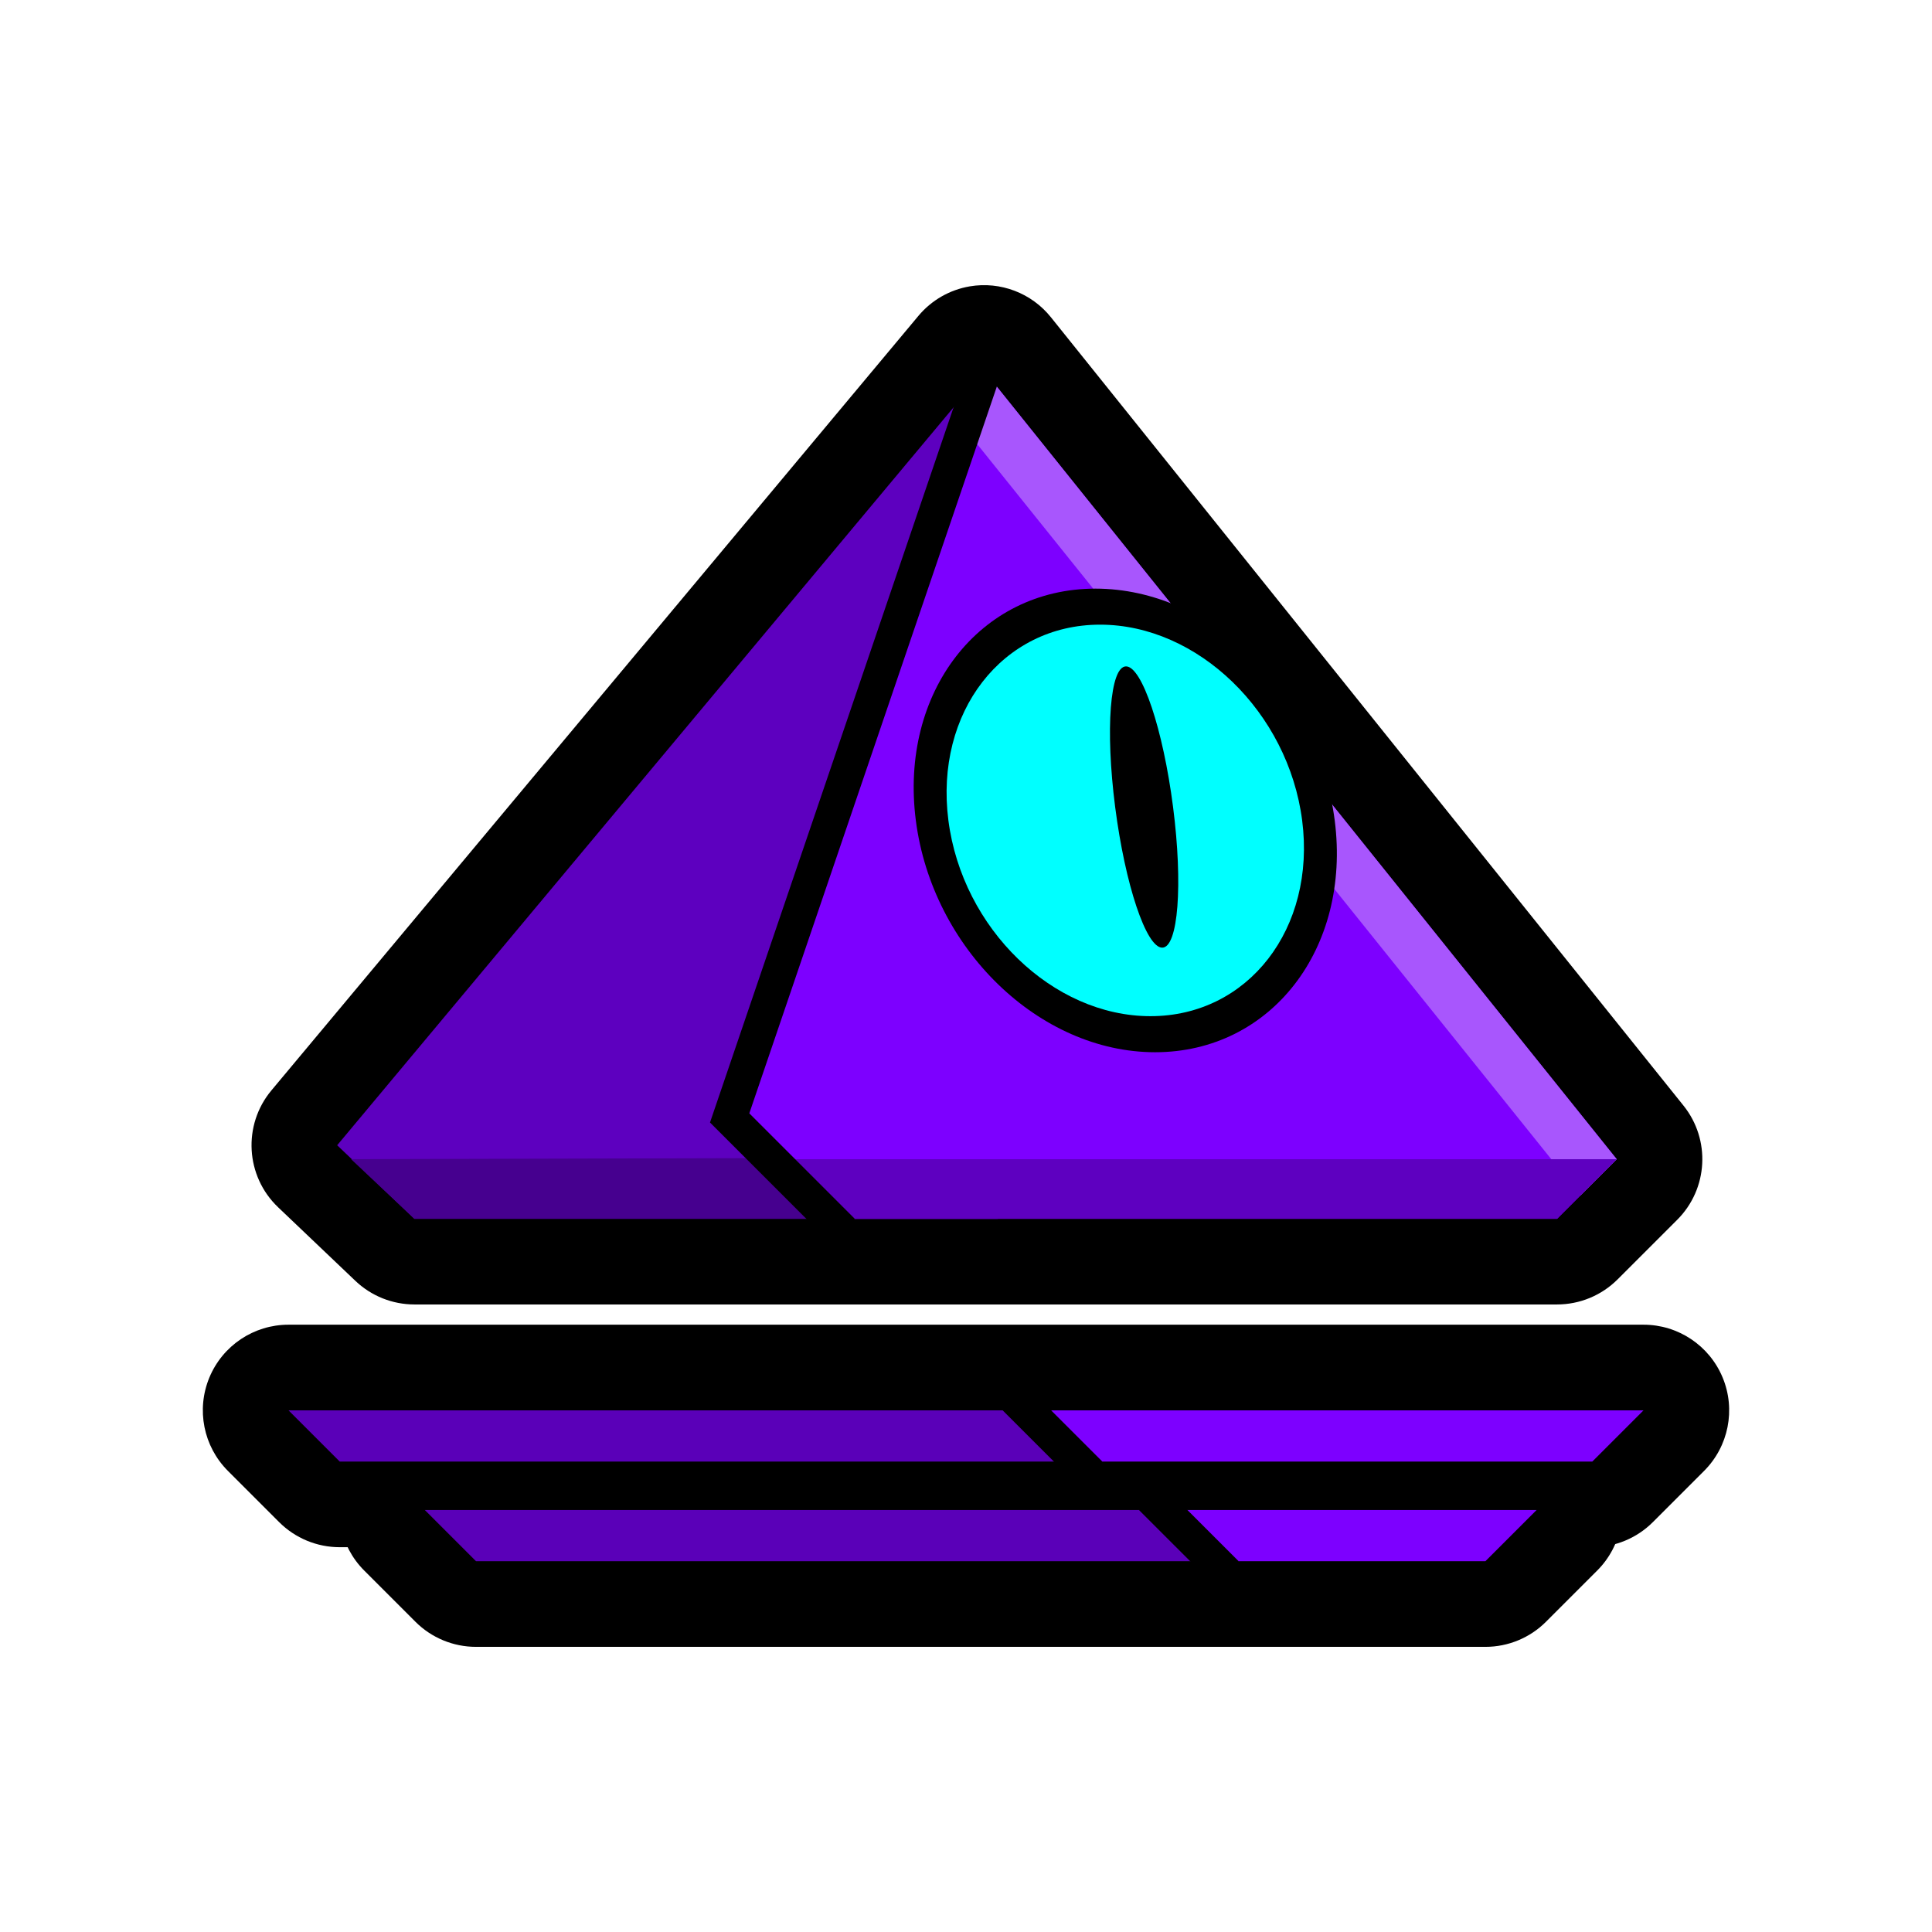
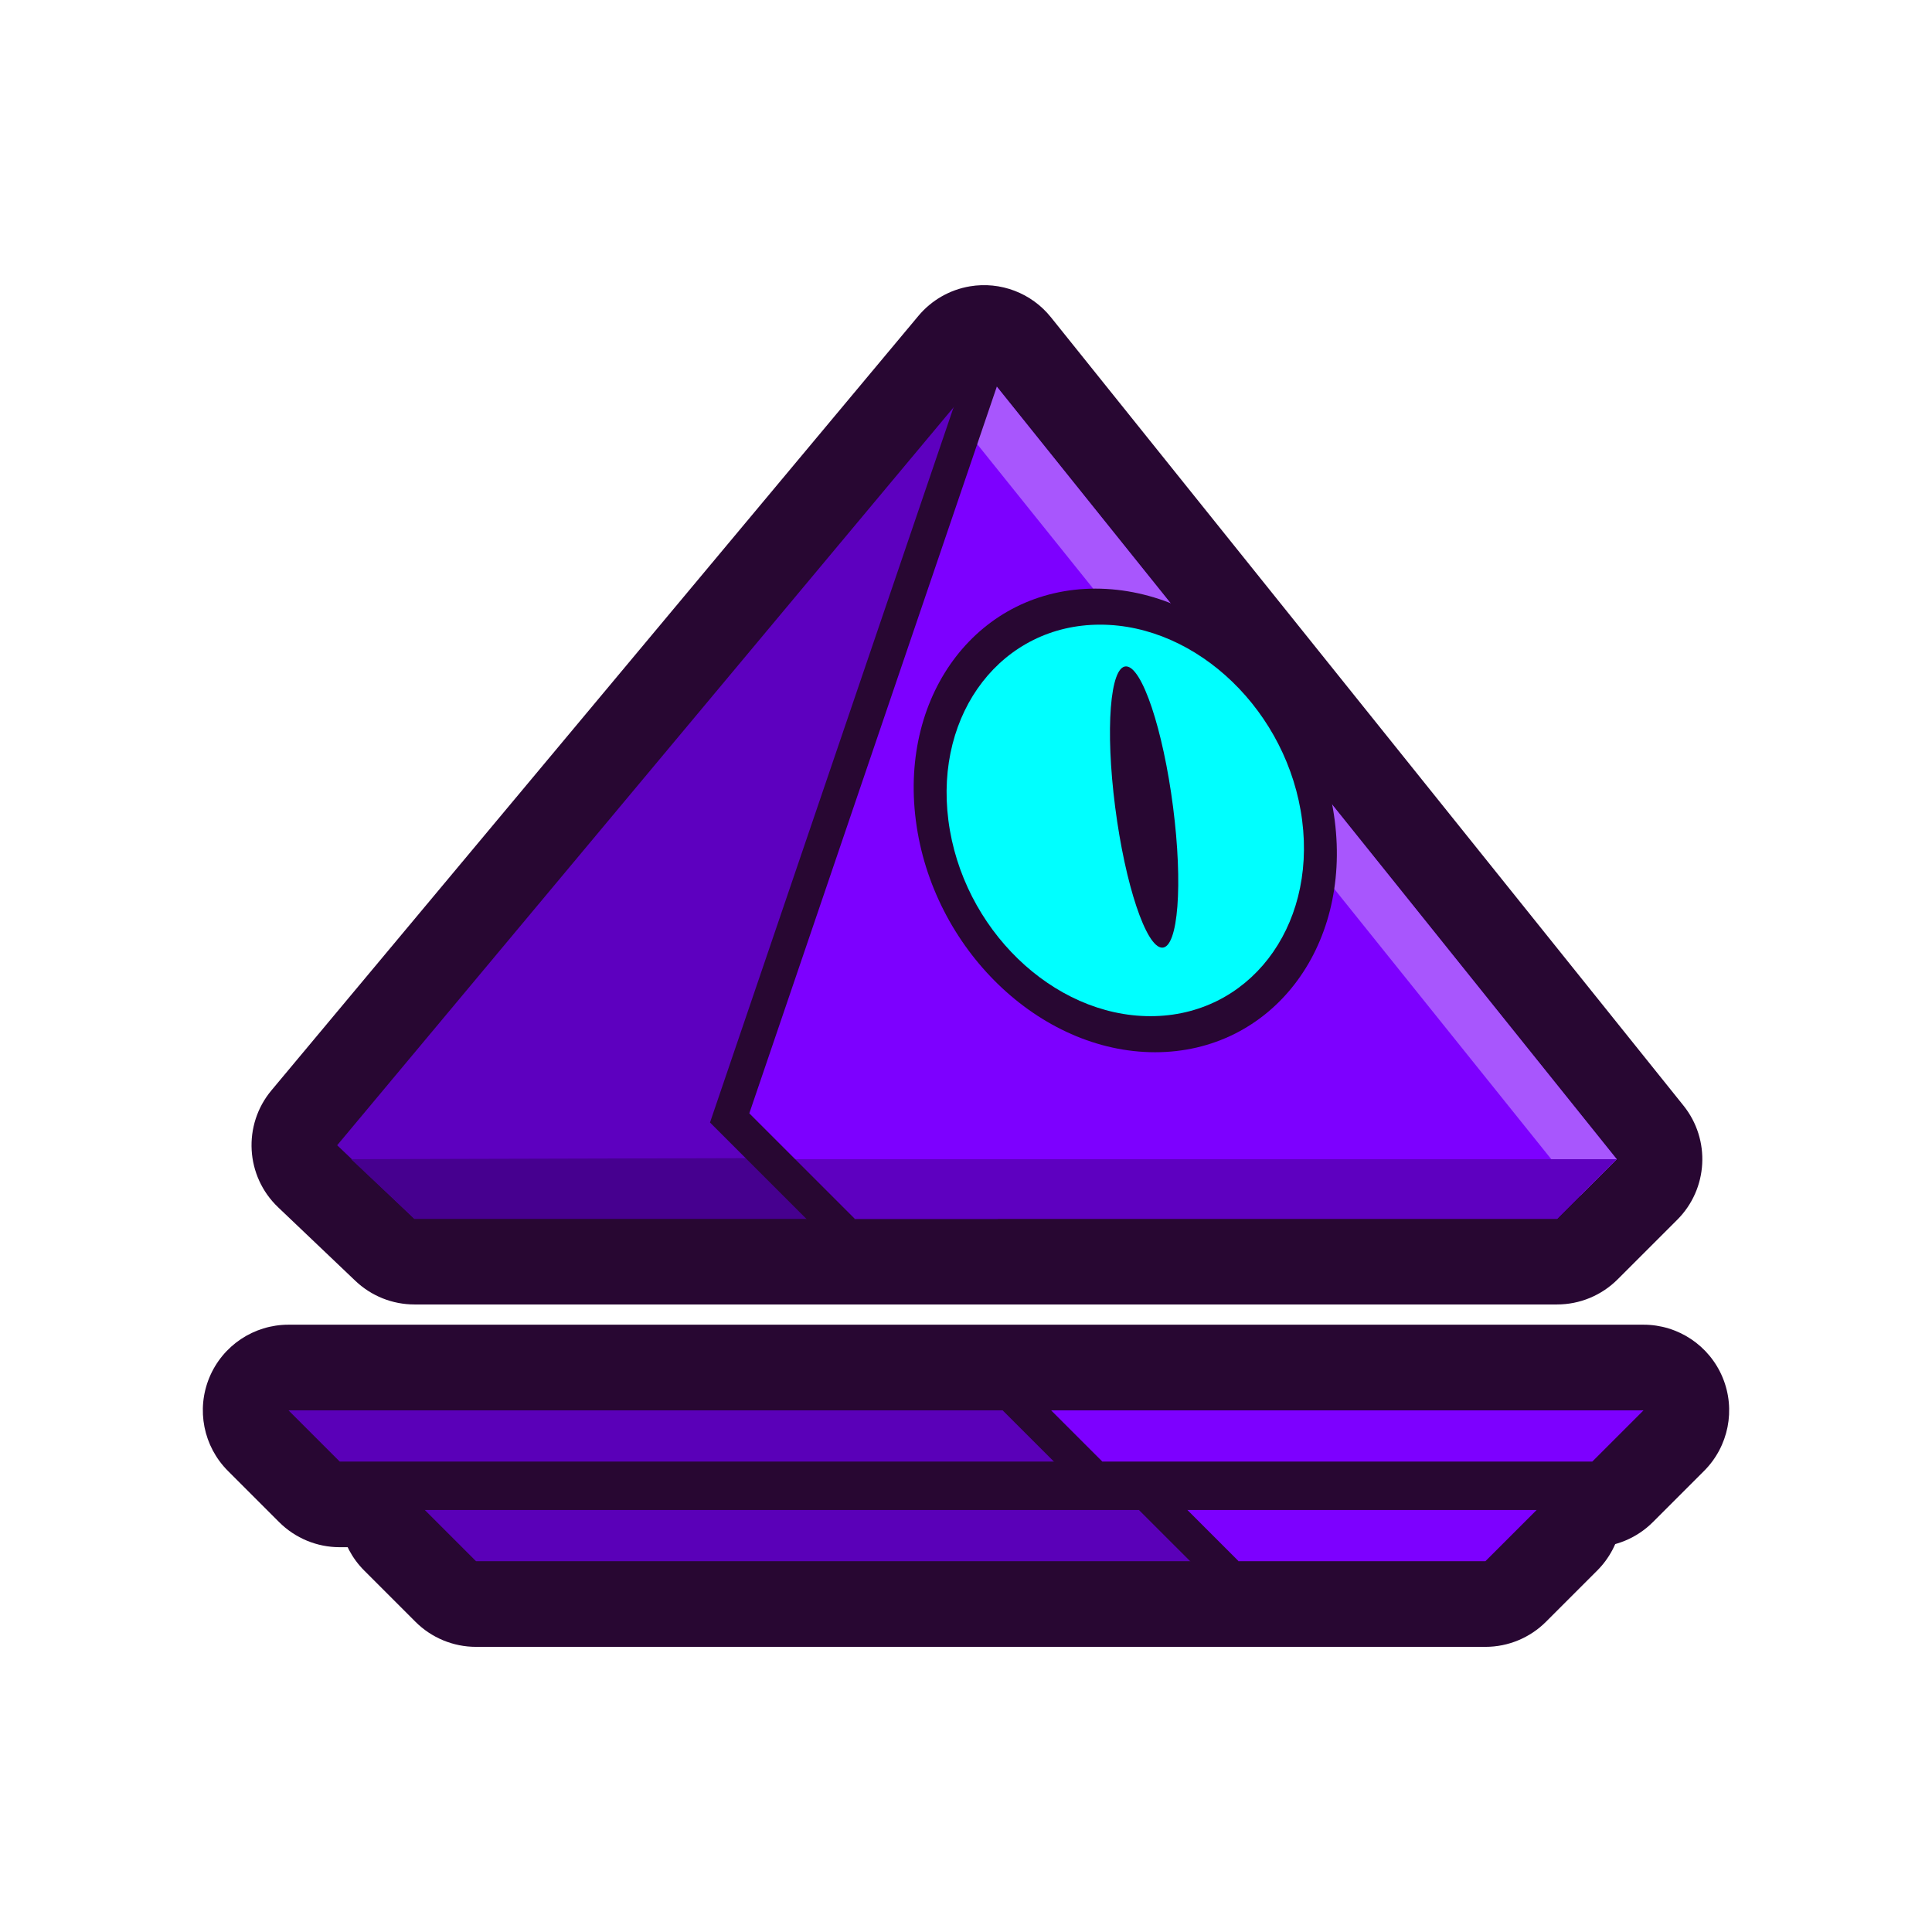
<svg xmlns="http://www.w3.org/2000/svg" xmlns:xlink="http://www.w3.org/1999/xlink" width="149.225mm" height="149.225mm" viewBox="0 0 149.225 149.225" version="1.1" id="svg1" xml:space="preserve">
  <defs id="defs1">
    <linearGradient id="linearGradient26">
      <stop style="stop-color:#6600ff;stop-opacity:1" offset="0" id="stop26" />
      <stop style="stop-color:#00ffff;stop-opacity:1" offset="1" id="stop27" />
    </linearGradient>
    <linearGradient xlink:href="#linearGradient26" id="linearGradient36" x1="65.842" y1="80.555" x2="65.842" y2="132.923" gradientUnits="userSpaceOnUse" />
  </defs>
  <g id="layer1" transform="translate(-7.942177,12.89383)">
    <g id="g27" style="display:inline">
      <g id="g26">
-         <path d="M 30.225,89.424 A 6.615,6.615 0 0 0 25.547,100.717 l 3.955,3.955 a 6.615,6.615 0 0 0 4.678,1.938 h 57.031 20.936 a 6.615,6.615 0 0 0 4.678,-1.938 l 3.955,-3.955 A 6.615,6.615 0 0 0 116.102,89.424 H 87.256 Z" style="display:inline;fill:#000000;fill-opacity:1;stroke-width:0;stroke-linecap:square;stroke-dasharray:none;paint-order:stroke fill markers" id="path20" transform="translate(10.52739,7.697018)" />
-         <path d="M 30.225,89.424 A 6.615,6.615 0 0 0 25.547,100.717 l 3.955,3.955 a 6.615,6.615 0 0 0 4.678,1.938 h 57.031 39.719 a 6.615,6.615 0 0 0 4.678,-1.938 l 3.955,-3.955 A 6.615,6.615 0 0 0 134.885,89.424 H 87.256 Z" style="display:inline;fill:#000000;fill-opacity:1;stroke-width:0;stroke-linecap:square;stroke-dasharray:none;paint-order:stroke fill markers" id="path15" />
+         <path d="M 30.225,89.424 A 6.615,6.615 0 0 0 25.547,100.717 l 3.955,3.955 a 6.615,6.615 0 0 0 4.678,1.938 h 57.031 20.936 a 6.615,6.615 0 0 0 4.678,-1.938 l 3.955,-3.955 A 6.615,6.615 0 0 0 116.102,89.424 H 87.256 Z" style="display:inline;fill:#280732;fill-opacity:1;stroke-width:0;stroke-linecap:square;stroke-dasharray:none;paint-order:stroke fill markers" id="path20" transform="translate(10.52739,7.697018)" />
+         <path d="M 30.225,89.424 A 6.615,6.615 0 0 0 25.547,100.717 l 3.955,3.955 a 6.615,6.615 0 0 0 4.678,1.938 h 57.031 39.719 a 6.615,6.615 0 0 0 4.678,-1.938 l 3.955,-3.955 A 6.615,6.615 0 0 0 134.885,89.424 H 87.256 Z" style="display:inline;fill:#280732;fill-opacity:1;stroke-width:0;stroke-linecap:square;stroke-dasharray:none;paint-order:stroke fill markers" id="path15" />
      </g>
      <g id="g23" style="display:inline" transform="translate(10.52739,7.697018)">
        <path style="fill:#5a00b8;fill-opacity:1;stroke-width:2.646;stroke-linecap:square;paint-order:stroke fill markers" d="m 30.225,96.039 h 57.031 l 3.955,3.955 H 34.18 Z" id="path21" />
        <path style="fill:#7d00ff;fill-opacity:1;stroke-width:2.646;stroke-linecap:square;paint-order:stroke fill markers" d="m 87.256,96.039 h 28.846 l -3.955,3.955 H 91.212 Z" id="path22" />
-         <path style="display:inline;fill:none;fill-opacity:1;stroke:#000000;stroke-width:2.646;stroke-linecap:square;paint-order:stroke fill markers" d="M 91.212,99.994 87.256,96.039" id="path23" />
+         <path style="display:inline;fill:none;fill-opacity:1;stroke:#280732;stroke-width:2.646;stroke-linecap:square;paint-order:stroke fill markers;stroke-opacity:1" d="M 91.212,99.994 87.256,96.039" id="path23" />
      </g>
      <g id="g20" style="display:inline">
        <path style="fill:#5a00b8;fill-opacity:1;stroke-width:2.646;stroke-linecap:square;paint-order:stroke fill markers" d="m 30.225,96.039 h 57.031 l 3.955,3.955 H 34.18 Z" id="path5" />
        <path style="fill:#7d00ff;fill-opacity:1;stroke-width:2.646;stroke-linecap:square;paint-order:stroke fill markers" d="m 87.256,96.039 h 47.629 l -3.955,3.955 H 91.212 Z" id="path8" />
-         <path style="display:inline;fill:none;fill-opacity:1;stroke:#000000;stroke-width:2.646;stroke-linecap:square;paint-order:stroke fill markers" d="M 91.212,99.994 87.256,96.039" id="path9" />
+         <path style="display:inline;fill:none;fill-opacity:1;stroke:#280732;stroke-width:2.646;stroke-linecap:square;paint-order:stroke fill markers;stroke-opacity:1" d="M 91.212,99.994 87.256,96.039" id="path9" />
      </g>
    </g>
    <g id="g17" style="display:inline">
-       <path style="display:inline;fill:#000000;fill-opacity:1;stroke:none;stroke-width:5.603;paint-order:stroke fill markers" d="m 82.854,9.223 a 6.615,6.615 0 0 0 -3.977,2.283 l -49.969,59.818 a 6.615,6.615 0 0 0 0.516,9.031 l 5.967,5.682 a 6.615,6.615 0 0 0 4.561,1.824 h 88.256 a 6.615,6.615 0 0 0 4.676,-1.938 l 4.607,-4.605 a 6.615,6.615 0 0 0 0.482,-8.816 L 89.111,11.607 A 6.615,6.615 0 0 0 82.854,9.223 Z" id="path10" />
+       <path style="display:inline;fill:#280732;fill-opacity:1;stroke:none;stroke-width:5.603;paint-order:stroke fill markers" d="m 82.854,9.223 a 6.615,6.615 0 0 0 -3.977,2.283 l -49.969,59.818 a 6.615,6.615 0 0 0 0.516,9.031 l 5.967,5.682 a 6.615,6.615 0 0 0 4.561,1.824 h 88.256 a 6.615,6.615 0 0 0 4.676,-1.938 l 4.607,-4.605 a 6.615,6.615 0 0 0 0.482,-8.816 L 89.111,11.607 A 6.615,6.615 0 0 0 82.854,9.223 Z" id="path10" />
      <g id="g10" style="display:inline">
        <path style="display:inline;fill:#5d00bf;fill-opacity:1;stroke:none;stroke-width:5.603;paint-order:stroke fill markers" d="m 83.954,15.746 -49.969,59.818 5.967,5.682 45.06,1.2e-5 z" id="path3" />
        <path style="fill:#46008f;fill-opacity:1;stroke:none;stroke-width:5.603;paint-order:stroke fill markers" d="m 84.982,76.509 0.03,4.737 -45.06,-1.2e-5 -4.891,-4.607 z" id="path12" clip-path="none" />
      </g>
      <g id="g8" style="display:inline">
        <path style="display:inline;mix-blend-mode:normal;fill:#7d00ff;fill-opacity:1;stroke:none;stroke-width:5.603;paint-order:stroke fill markers" d="m 83.954,15.746 -19.654,57.707 7.793,7.793 h 56.114 l 4.607,-4.607 z" id="path2" />
        <path d="M 82.384,20.122 130.01,79.444 132.815,76.64 83.954,15.746 Z" style="display:inline;mix-blend-mode:normal;fill:#a856fd;fill-opacity:1;stroke-width:5.603;paint-order:stroke fill markers" id="path6" />
        <path style="display:inline;fill:#5e00c0;fill-opacity:1;stroke:none;stroke-width:5.603;paint-order:stroke fill markers" d="M 132.815,76.64 H 67.487 l 4.607,4.607 h 56.114 z" id="path7" />
      </g>
      <g id="g18">
-         <path style="display:inline;mix-blend-mode:normal;fill:#000000;fill-opacity:1;stroke:none;stroke-width:2.75;stroke-linecap:square;stroke-dasharray:none;paint-order:stroke fill markers" id="circle19" transform="matrix(0.9147067,0,0.1301825,1.012329,1.519842,-0.6222978)" d="m 94.857,32.789 c -9.781,0 -17.686,7.904 -17.686,17.686 0,9.781 7.904,17.686 17.686,17.686 9.781,0 17.686,-7.904 17.686,-17.686 0,-9.781 -7.904,-17.686 -17.686,-17.686 z" />
+         <path style="display:inline;mix-blend-mode:normal;fill:#280732;fill-opacity:1;stroke:none;stroke-width:2.75;stroke-linecap:square;stroke-dasharray:none;paint-order:stroke fill markers" id="circle19" transform="matrix(0.9147067,0,0.1301825,1.012329,1.519842,-0.6222978)" d="m 94.857,32.789 c -9.773,0 -17.686,7.913 -17.686,17.686 0,9.773 7.913,17.686 17.686,17.686 9.773,0 17.686,-7.913 17.686,-17.686 0,-9.773 -7.913,-17.686 -17.686,-17.686 z" />
        <circle style="mix-blend-mode:normal;fill:#00ffff;fill-opacity:1;stroke:none;stroke-width:2.75;stroke-linecap:square;stroke-dasharray:none;paint-order:stroke fill markers" id="path18" cx="94.857" cy="50.474" r="14.936" transform="matrix(0.9147067,0,0.1301825,1.012329,1.519842,-0.6222978)" />
-         <ellipse style="mix-blend-mode:normal;fill:#000000;fill-opacity:1;stroke:none;stroke-width:2.75;stroke-linecap:square;stroke-dasharray:none;paint-order:stroke fill markers" id="circle18" cx="96.593" cy="49.452" rx="2.445" ry="10.73" transform="matrix(0.9147067,0,0.1301825,1.012329,1.519842,-0.6222978)" />
+         <ellipse style="mix-blend-mode:normal;fill:#280732;fill-opacity:1;stroke:none;stroke-width:2.75;stroke-linecap:square;stroke-dasharray:none;paint-order:stroke fill markers" id="circle18" cx="96.593" cy="49.452" rx="2.445" ry="10.73" transform="matrix(0.9147067,0,0.1301825,1.012329,1.519842,-0.6222978)" />
      </g>
-       <path style="display:inline;fill:none;fill-opacity:1;stroke:#000000;stroke-width:2.646;stroke-linecap:square;stroke-dasharray:none;paint-order:stroke fill markers" d="m 83.954,15.746 -19.654,57.707 7.793,7.793" id="path17" />
+       <path style="display:inline;fill:none;fill-opacity:1;stroke:#280732;stroke-width:2.646;stroke-linecap:square;stroke-dasharray:none;paint-order:stroke fill markers;stroke-opacity:1" d="m 83.954,15.746 -19.654,57.707 7.793,7.793" id="path17" />
    </g>
  </g>
  <g id="layer4" transform="translate(2.966325,5.249449)">
    <g id="g28" style="display:inline;fill:#00ff7d;fill-opacity:1" transform="translate(148.3165,7.644754)">
      <path d="m 30.225,82.811 a 13.229,13.229 0 0 0 -9.354,22.582 l 3.955,3.955 a 13.229,13.229 0 0 0 9.354,3.875 h 57.031 20.936 a 13.229,13.229 0 0 0 9.354,-3.875 l 3.955,-3.955 A 13.229,13.229 0 0 0 116.102,82.811 H 87.256 Z" style="display:inline;fill:#00ff7d;fill-opacity:1;stroke-width:0;stroke-linecap:square;stroke-dasharray:none;paint-order:stroke fill markers" id="path27" transform="translate(10.52739,7.697018)" />
      <path d="m 30.225,82.811 a 13.229,13.229 0 0 0 -9.354,22.582 l 3.955,3.955 a 13.229,13.229 0 0 0 9.354,3.875 h 57.031 39.719 a 13.229,13.229 0 0 0 9.354,-3.875 l 3.955,-3.955 A 13.229,13.229 0 0 0 134.885,82.811 H 87.256 Z" style="display:inline;fill:#00ff7d;fill-opacity:1;stroke-width:0;stroke-linecap:square;stroke-dasharray:none;paint-order:stroke fill markers" id="path28" />
    </g>
    <path style="display:inline;fill:#00ff7d;fill-opacity:1;stroke:none;stroke-width:5.603;paint-order:stroke fill markers" d="M 84.084,2.518 A 13.229,13.229 0 0 0 73.801,7.266 l -49.969,59.818 a 13.229,13.229 0 0 0 1.029,18.061 l 5.967,5.682 a 13.229,13.229 0 0 0 9.123,3.648 h 88.256 a 13.229,13.229 0 0 0 9.352,-3.873 l 4.607,-4.605 a 13.229,13.229 0 0 0 0.967,-17.635 L 94.271,7.467 a 13.229,13.229 0 0 0 -10.188,-4.949 z" id="path14" transform="translate(148.3165,7.644754)" />
  </g>
  <g id="layer2">
    <g id="g36" transform="translate(327.2202,-32.12671)">
-       <path d="m 65.842,73.939 a 6.615,6.615 0 0 0 -4.807,2.07 l -17.875,18.9 a 6.615,6.615 0 0 0 -1.027,7.66 l 17.875,33.469 a 6.615,6.615 0 0 0 11.668,0.002 L 89.553,102.572 A 6.615,6.615 0 0 0 88.523,94.91 L 70.646,76.01 a 6.615,6.615 0 0 0 -4.805,-2.07 z" style="fill:#000000;stroke:none;stroke-width:0;stroke-linecap:square;paint-order:stroke fill markers" id="path40" transform="translate(-1.0884854e-6)" />
+       <path d="m 65.842,73.939 a 6.615,6.615 0 0 0 -4.807,2.07 l -17.875,18.9 a 6.615,6.615 0 0 0 -1.027,7.66 l 17.875,33.469 a 6.615,6.615 0 0 0 11.668,0.002 L 89.553,102.572 A 6.615,6.615 0 0 0 88.523,94.91 L 70.646,76.01 a 6.615,6.615 0 0 0 -4.805,-2.07 z" style="fill:#280732;stroke:none;stroke-width:0;stroke-linecap:square;paint-order:stroke fill markers;fill-opacity:1" id="path40" transform="translate(-1.0884854e-6)" />
      <path d="M 65.842,80.555 47.967,99.455 65.842,132.923 83.718,99.455 Z" style="fill:url(#linearGradient36);stroke:#000000;stroke-width:0;stroke-linecap:square;paint-order:stroke fill markers" id="path33" />
      <g id="g38" clip-path="none">
-         <path style="fill:none;fill-opacity:1;stroke:#000000;stroke-width:2.646;stroke-linecap:square;stroke-dasharray:none;paint-order:stroke fill markers" d="m 47.967,99.455 17.876,7.284 17.876,-7.284" id="path34" />
-         <path style="fill:none;fill-opacity:1;stroke:#000000;stroke-width:2.646;stroke-linecap:square;stroke-dasharray:none;paint-order:stroke fill markers" d="m 65.842,106.739 -3e-6,26.184" id="path35" />
+         <path style="fill:none;fill-opacity:1;stroke:#280732;stroke-width:2.646;stroke-linecap:square;stroke-dasharray:none;paint-order:stroke fill markers;stroke-opacity:1" d="m 47.967,99.455 17.876,7.284 17.876,-7.284" id="path34" />
+         <path style="fill:none;fill-opacity:1;stroke:#280732;stroke-width:2.646;stroke-linecap:square;stroke-dasharray:none;paint-order:stroke fill markers;stroke-opacity:1" d="m 65.842,106.739 -3e-6,26.184" id="path35" />
      </g>
    </g>
  </g>
  <g id="layer3">
    <path d="m 64.309,67.414 a 13.229,13.229 0 0 0 -8.078,4.051 l -17.875,18.9 A 13.229,13.229 0 0 0 36.297,105.688 l 17.875,33.469 a 13.229,13.229 0 0 0 23.338,0 L 95.387,105.688 A 13.229,13.229 0 0 0 93.33,90.365 L 75.453,71.465 A 13.229,13.229 0 0 0 64.309,67.414 Z" style="fill:#00ff7d;fill-opacity:1;stroke:none;stroke-width:0;stroke-linecap:square;paint-order:stroke fill markers" id="path41" transform="translate(486.4452,-32.12671)" />
  </g>
</svg>
